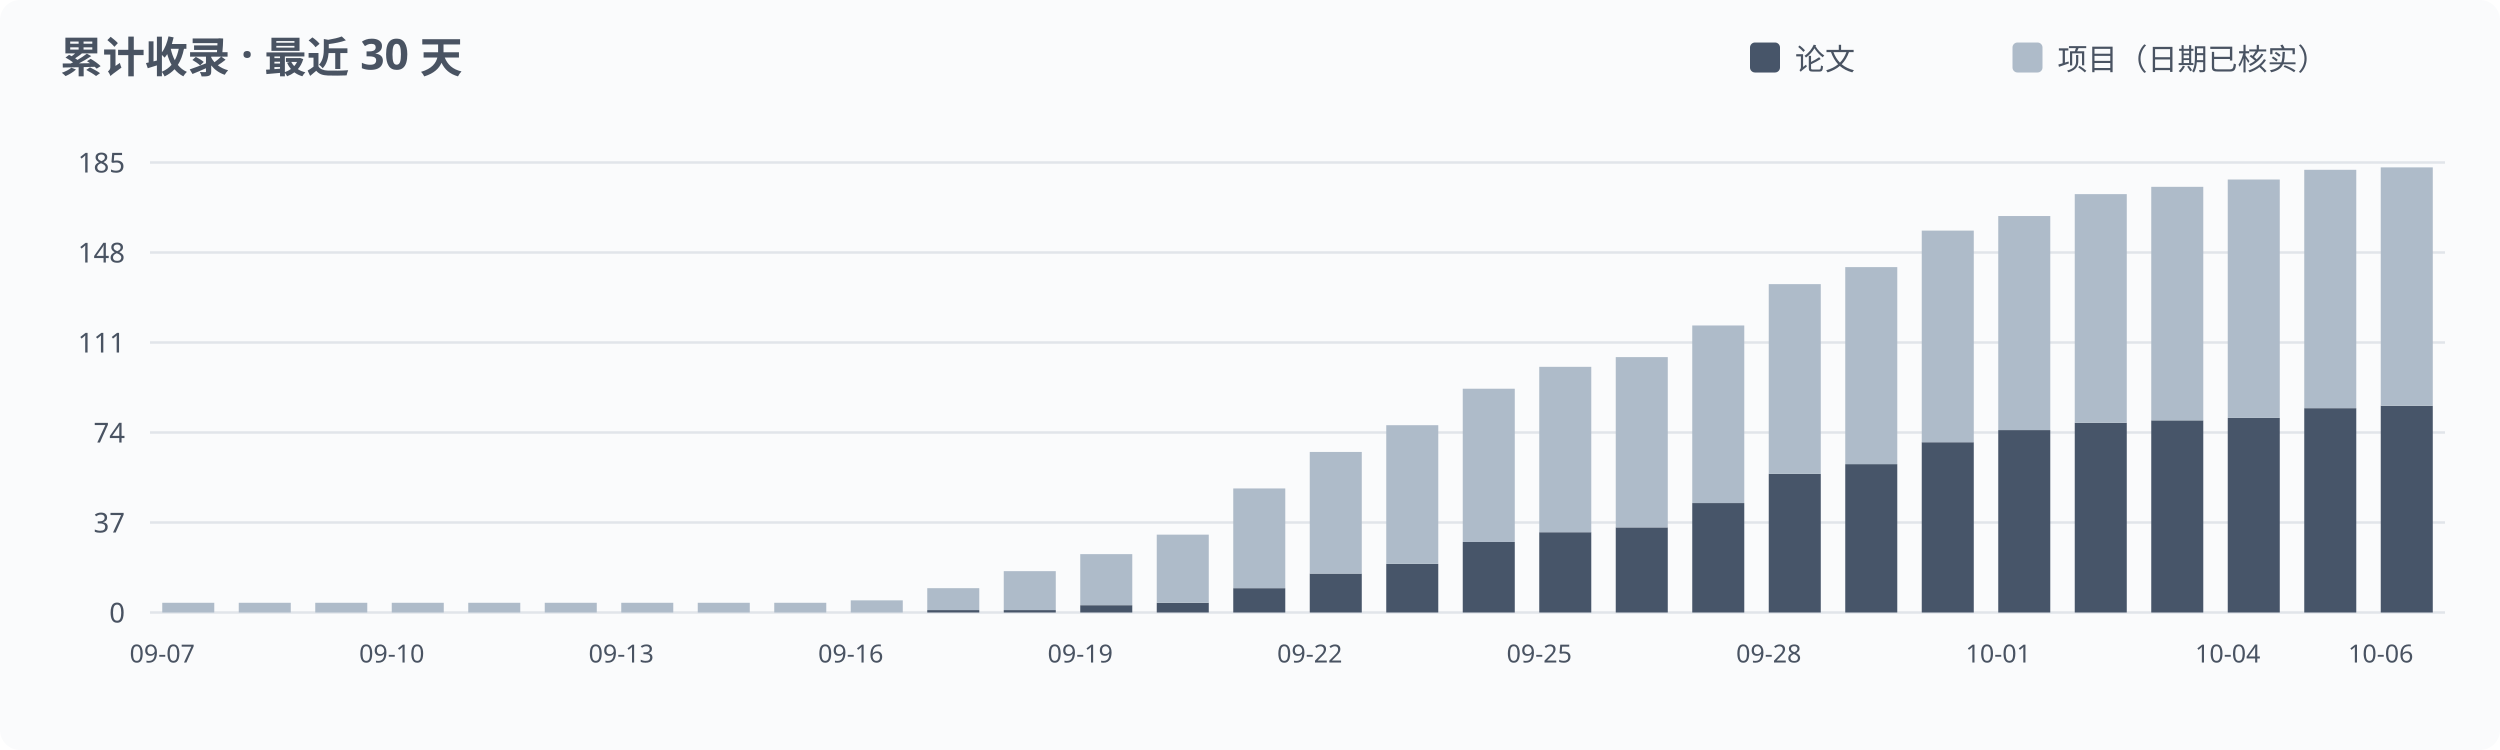
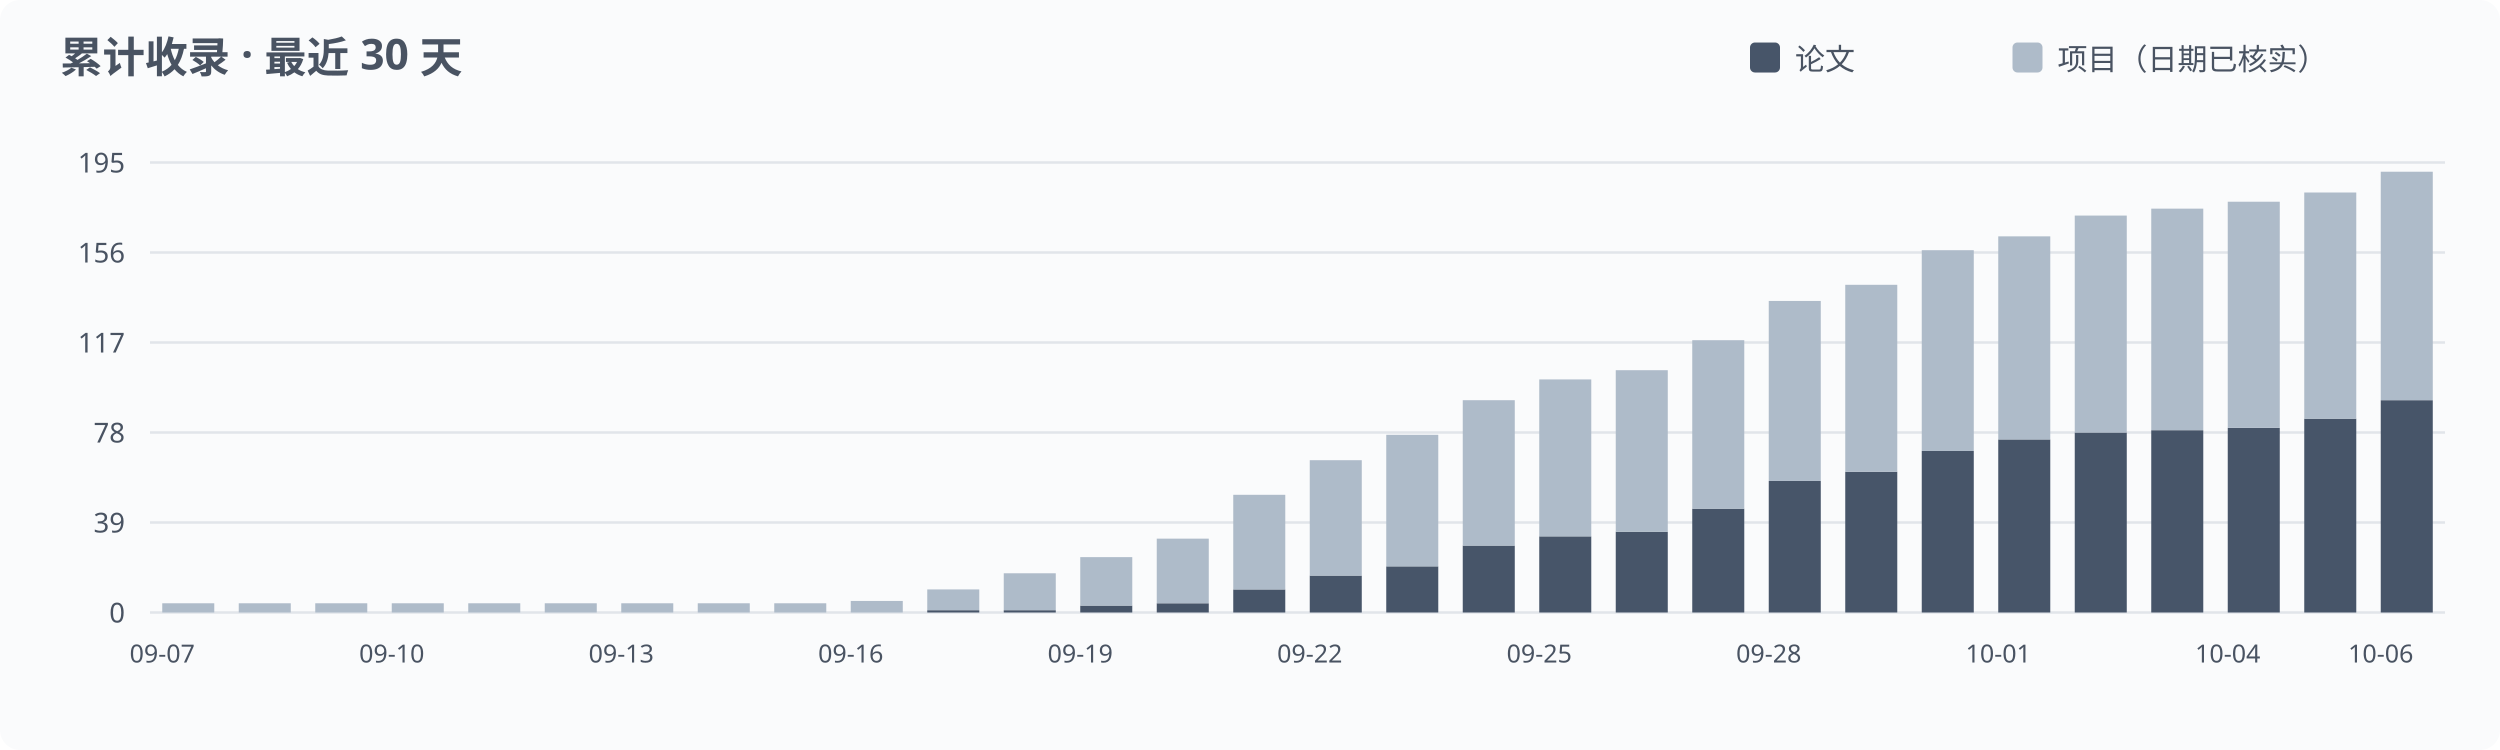
<svg xmlns="http://www.w3.org/2000/svg" width="1000" height="300" viewBox="0 0 1000 300" role="img" aria-labelledby="title desc">
  <rect width="100%" height="100%" rx="8" fill="#fafbfc" />
  <g font-family="system-ui,sans-serif" fill="#495362">
    <text x="24" y="29" font-size="17" font-weight="600">累计收录 · 最近 30 天</text>
    <rect x="700" y="17" width="12" height="12" rx="2" fill="#475569" />
    <text x="718" y="28" font-size="12">论文</text>
    <rect x="805" y="17" width="12" height="12" rx="2" fill="#aebbc9" />
    <text x="823" y="28" font-size="12">项目（日期已核实）</text>
    <path d="M60 245.0H978" stroke="#e1e5ea" />
    <text x="50" y="249.0" text-anchor="end" font-size="11">0</text>
    <path d="M60 209.0H978" stroke="#e1e5ea" />
-     <text x="50" y="213.0" text-anchor="end" font-size="11">37</text>
+     <text x="50" y="213.0" text-anchor="end" font-size="11">39</text>
    <path d="M60 173.0H978" stroke="#e1e5ea" />
-     <text x="50" y="177.0" text-anchor="end" font-size="11">74</text>
+     <text x="50" y="177.0" text-anchor="end" font-size="11">78</text>
    <path d="M60 137.0H978" stroke="#e1e5ea" />
-     <text x="50" y="141.0" text-anchor="end" font-size="11">111</text>
+     <text x="50" y="141.0" text-anchor="end" font-size="11">117</text>
    <path d="M60 101.0H978" stroke="#e1e5ea" />
-     <text x="50" y="105.0" text-anchor="end" font-size="11">148</text>
+     <text x="50" y="105.0" text-anchor="end" font-size="11">156</text>
    <path d="M60 65.0H978" stroke="#e1e5ea" />
-     <text x="50" y="69.0" text-anchor="end" font-size="11">185</text>
+     <text x="50" y="69.0" text-anchor="end" font-size="11">195</text>
    <rect x="64.90" y="245.00" width="20.81" height="0.00" fill="#475569" />
-     <rect x="64.90" y="241.11" width="20.81" height="3.89" fill="#aebbc9" />
+     <rect x="64.90" y="241.31" width="20.81" height="3.69" fill="#aebbc9" />
    <text x="64.90" y="265" text-anchor="middle" font-size="10">09-07</text>
    <rect x="95.50" y="245.00" width="20.81" height="0.00" fill="#475569" />
-     <rect x="95.50" y="241.11" width="20.81" height="3.89" fill="#aebbc9" />
+     <rect x="95.50" y="241.31" width="20.81" height="3.69" fill="#aebbc9" />
    <rect x="126.10" y="245.00" width="20.81" height="0.00" fill="#475569" />
-     <rect x="126.10" y="241.11" width="20.81" height="3.89" fill="#aebbc9" />
+     <rect x="126.10" y="241.31" width="20.81" height="3.69" fill="#aebbc9" />
    <rect x="156.70" y="245.00" width="20.81" height="0.00" fill="#475569" />
-     <rect x="156.70" y="241.11" width="20.81" height="3.89" fill="#aebbc9" />
+     <rect x="156.70" y="241.31" width="20.81" height="3.69" fill="#aebbc9" />
    <text x="156.70" y="265" text-anchor="middle" font-size="10">09-10</text>
    <rect x="187.30" y="245.00" width="20.81" height="0.00" fill="#475569" />
-     <rect x="187.30" y="241.11" width="20.81" height="3.89" fill="#aebbc9" />
+     <rect x="187.30" y="241.31" width="20.81" height="3.69" fill="#aebbc9" />
    <rect x="217.90" y="245.00" width="20.81" height="0.00" fill="#475569" />
-     <rect x="217.90" y="241.11" width="20.81" height="3.89" fill="#aebbc9" />
+     <rect x="217.90" y="241.31" width="20.81" height="3.69" fill="#aebbc9" />
    <rect x="248.50" y="245.00" width="20.81" height="0.00" fill="#475569" />
-     <rect x="248.50" y="241.11" width="20.81" height="3.89" fill="#aebbc9" />
+     <rect x="248.50" y="241.31" width="20.81" height="3.69" fill="#aebbc9" />
    <text x="248.50" y="265" text-anchor="middle" font-size="10">09-13</text>
    <rect x="279.10" y="245.00" width="20.81" height="0.00" fill="#475569" />
-     <rect x="279.10" y="241.11" width="20.81" height="3.89" fill="#aebbc9" />
+     <rect x="279.10" y="241.31" width="20.81" height="3.69" fill="#aebbc9" />
    <rect x="309.70" y="245.00" width="20.81" height="0.00" fill="#475569" />
-     <rect x="309.70" y="241.11" width="20.81" height="3.89" fill="#aebbc9" />
+     <rect x="309.70" y="241.31" width="20.81" height="3.69" fill="#aebbc9" />
    <rect x="340.30" y="245.00" width="20.81" height="0.00" fill="#475569" />
-     <rect x="340.30" y="240.14" width="20.81" height="4.86" fill="#aebbc9" />
+     <rect x="340.30" y="240.38" width="20.81" height="4.62" fill="#aebbc9" />
    <text x="340.30" y="265" text-anchor="middle" font-size="10">09-16</text>
-     <rect x="370.90" y="244.03" width="20.81" height="0.97" fill="#475569" />
-     <rect x="370.90" y="235.27" width="20.81" height="8.76" fill="#aebbc9" />
-     <rect x="401.50" y="244.03" width="20.81" height="0.97" fill="#475569" />
-     <rect x="401.50" y="228.46" width="20.81" height="15.57" fill="#aebbc9" />
-     <rect x="432.10" y="242.08" width="20.81" height="2.92" fill="#475569" />
-     <rect x="432.10" y="221.65" width="20.81" height="20.43" fill="#aebbc9" />
+     <rect x="370.90" y="244.08" width="20.81" height="0.92" fill="#475569" />
+     <rect x="370.90" y="235.77" width="20.81" height="8.31" fill="#aebbc9" />
+     <rect x="401.50" y="244.08" width="20.81" height="0.92" fill="#475569" />
+     <rect x="401.50" y="229.31" width="20.81" height="14.77" fill="#aebbc9" />
+     <rect x="432.10" y="242.23" width="20.81" height="2.77" fill="#475569" />
+     <rect x="432.10" y="222.85" width="20.81" height="19.38" fill="#aebbc9" />
    <text x="432.10" y="265" text-anchor="middle" font-size="10">09-19</text>
-     <rect x="462.70" y="241.11" width="20.81" height="3.89" fill="#475569" />
-     <rect x="462.70" y="213.86" width="20.81" height="27.24" fill="#aebbc9" />
-     <rect x="493.30" y="235.27" width="20.81" height="9.73" fill="#475569" />
-     <rect x="493.30" y="195.38" width="20.81" height="39.89" fill="#aebbc9" />
-     <rect x="523.90" y="229.43" width="20.81" height="15.57" fill="#475569" />
-     <rect x="523.90" y="180.78" width="20.81" height="48.65" fill="#aebbc9" />
+     <rect x="462.70" y="241.31" width="20.81" height="3.69" fill="#475569" />
+     <rect x="462.70" y="215.46" width="20.81" height="25.85" fill="#aebbc9" />
+     <rect x="493.30" y="235.77" width="20.81" height="9.23" fill="#475569" />
+     <rect x="493.30" y="197.92" width="20.81" height="37.85" fill="#aebbc9" />
+     <rect x="523.90" y="230.23" width="20.81" height="14.77" fill="#475569" />
+     <rect x="523.90" y="184.08" width="20.81" height="46.15" fill="#aebbc9" />
    <text x="523.90" y="265" text-anchor="middle" font-size="10">09-22</text>
-     <rect x="554.50" y="225.54" width="20.81" height="19.46" fill="#475569" />
-     <rect x="554.50" y="170.08" width="20.81" height="55.46" fill="#aebbc9" />
-     <rect x="585.10" y="216.78" width="20.81" height="28.22" fill="#475569" />
-     <rect x="585.10" y="155.49" width="20.81" height="61.30" fill="#aebbc9" />
-     <rect x="615.70" y="212.89" width="20.81" height="32.11" fill="#475569" />
-     <rect x="615.70" y="146.73" width="20.81" height="66.16" fill="#aebbc9" />
+     <rect x="554.50" y="226.54" width="20.81" height="18.46" fill="#475569" />
+     <rect x="554.50" y="173.92" width="20.81" height="52.62" fill="#aebbc9" />
+     <rect x="585.10" y="218.23" width="20.81" height="26.77" fill="#475569" />
+     <rect x="585.10" y="160.08" width="20.81" height="58.15" fill="#aebbc9" />
+     <rect x="615.70" y="214.54" width="20.81" height="30.46" fill="#475569" />
+     <rect x="615.70" y="151.77" width="20.81" height="62.77" fill="#aebbc9" />
    <text x="615.70" y="265" text-anchor="middle" font-size="10">09-25</text>
-     <rect x="646.30" y="210.95" width="20.81" height="34.05" fill="#475569" />
-     <rect x="646.30" y="142.84" width="20.81" height="68.11" fill="#aebbc9" />
-     <rect x="676.90" y="201.22" width="20.81" height="43.78" fill="#475569" />
-     <rect x="676.90" y="130.19" width="20.81" height="71.03" fill="#aebbc9" />
-     <rect x="707.50" y="189.54" width="20.81" height="55.46" fill="#475569" />
-     <rect x="707.50" y="113.65" width="20.81" height="75.89" fill="#aebbc9" />
+     <rect x="646.30" y="212.69" width="20.81" height="32.31" fill="#475569" />
+     <rect x="646.30" y="148.08" width="20.81" height="64.62" fill="#aebbc9" />
+     <rect x="676.90" y="203.46" width="20.81" height="41.54" fill="#475569" />
+     <rect x="676.90" y="136.08" width="20.81" height="67.38" fill="#aebbc9" />
+     <rect x="707.50" y="192.38" width="20.81" height="52.62" fill="#475569" />
+     <rect x="707.50" y="120.38" width="20.81" height="72.00" fill="#aebbc9" />
    <text x="707.50" y="265" text-anchor="middle" font-size="10">09-28</text>
-     <rect x="738.10" y="185.65" width="20.81" height="59.35" fill="#475569" />
-     <rect x="738.10" y="106.84" width="20.81" height="78.81" fill="#aebbc9" />
-     <rect x="768.70" y="176.89" width="20.81" height="68.11" fill="#475569" />
-     <rect x="768.70" y="92.24" width="20.81" height="84.65" fill="#aebbc9" />
-     <rect x="799.30" y="172.03" width="20.81" height="72.97" fill="#475569" />
-     <rect x="799.30" y="86.41" width="20.81" height="85.62" fill="#aebbc9" />
+     <rect x="738.10" y="188.69" width="20.81" height="56.31" fill="#475569" />
+     <rect x="738.10" y="113.92" width="20.81" height="74.77" fill="#aebbc9" />
+     <rect x="768.70" y="180.38" width="20.81" height="64.62" fill="#475569" />
+     <rect x="768.70" y="100.08" width="20.81" height="80.31" fill="#aebbc9" />
+     <rect x="799.30" y="175.77" width="20.81" height="69.23" fill="#475569" />
+     <rect x="799.30" y="94.54" width="20.81" height="81.23" fill="#aebbc9" />
    <text x="799.30" y="265" text-anchor="middle" font-size="10">10-01</text>
-     <rect x="829.90" y="169.11" width="20.81" height="75.89" fill="#475569" />
-     <rect x="829.90" y="77.65" width="20.81" height="91.46" fill="#aebbc9" />
-     <rect x="860.50" y="168.14" width="20.81" height="76.86" fill="#475569" />
-     <rect x="860.50" y="74.73" width="20.81" height="93.41" fill="#aebbc9" />
-     <rect x="891.10" y="167.16" width="20.81" height="77.84" fill="#475569" />
-     <rect x="891.10" y="71.81" width="20.81" height="95.35" fill="#aebbc9" />
+     <rect x="829.90" y="173.00" width="20.81" height="72.00" fill="#475569" />
+     <rect x="829.90" y="86.23" width="20.81" height="86.77" fill="#aebbc9" />
+     <rect x="860.50" y="172.08" width="20.81" height="72.92" fill="#475569" />
+     <rect x="860.50" y="83.46" width="20.81" height="88.62" fill="#aebbc9" />
+     <rect x="891.10" y="171.15" width="20.81" height="73.85" fill="#475569" />
+     <rect x="891.10" y="80.69" width="20.81" height="90.46" fill="#aebbc9" />
    <text x="891.10" y="265" text-anchor="middle" font-size="10">10-04</text>
-     <rect x="921.70" y="163.27" width="20.81" height="81.73" fill="#475569" />
-     <rect x="921.70" y="67.92" width="20.81" height="95.35" fill="#aebbc9" />
-     <rect x="952.30" y="162.30" width="20.81" height="82.70" fill="#475569" />
-     <rect x="952.30" y="66.95" width="20.81" height="95.35" fill="#aebbc9" />
+     <rect x="921.70" y="167.46" width="20.81" height="77.54" fill="#475569" />
+     <rect x="921.70" y="77.00" width="20.81" height="90.46" fill="#aebbc9" />
+     <rect x="952.30" y="160.08" width="20.81" height="84.92" fill="#475569" />
+     <rect x="952.30" y="68.69" width="20.81" height="91.38" fill="#aebbc9" />
    <text x="952.30" y="265" text-anchor="middle" font-size="10">10-06</text>
  </g>
</svg>
